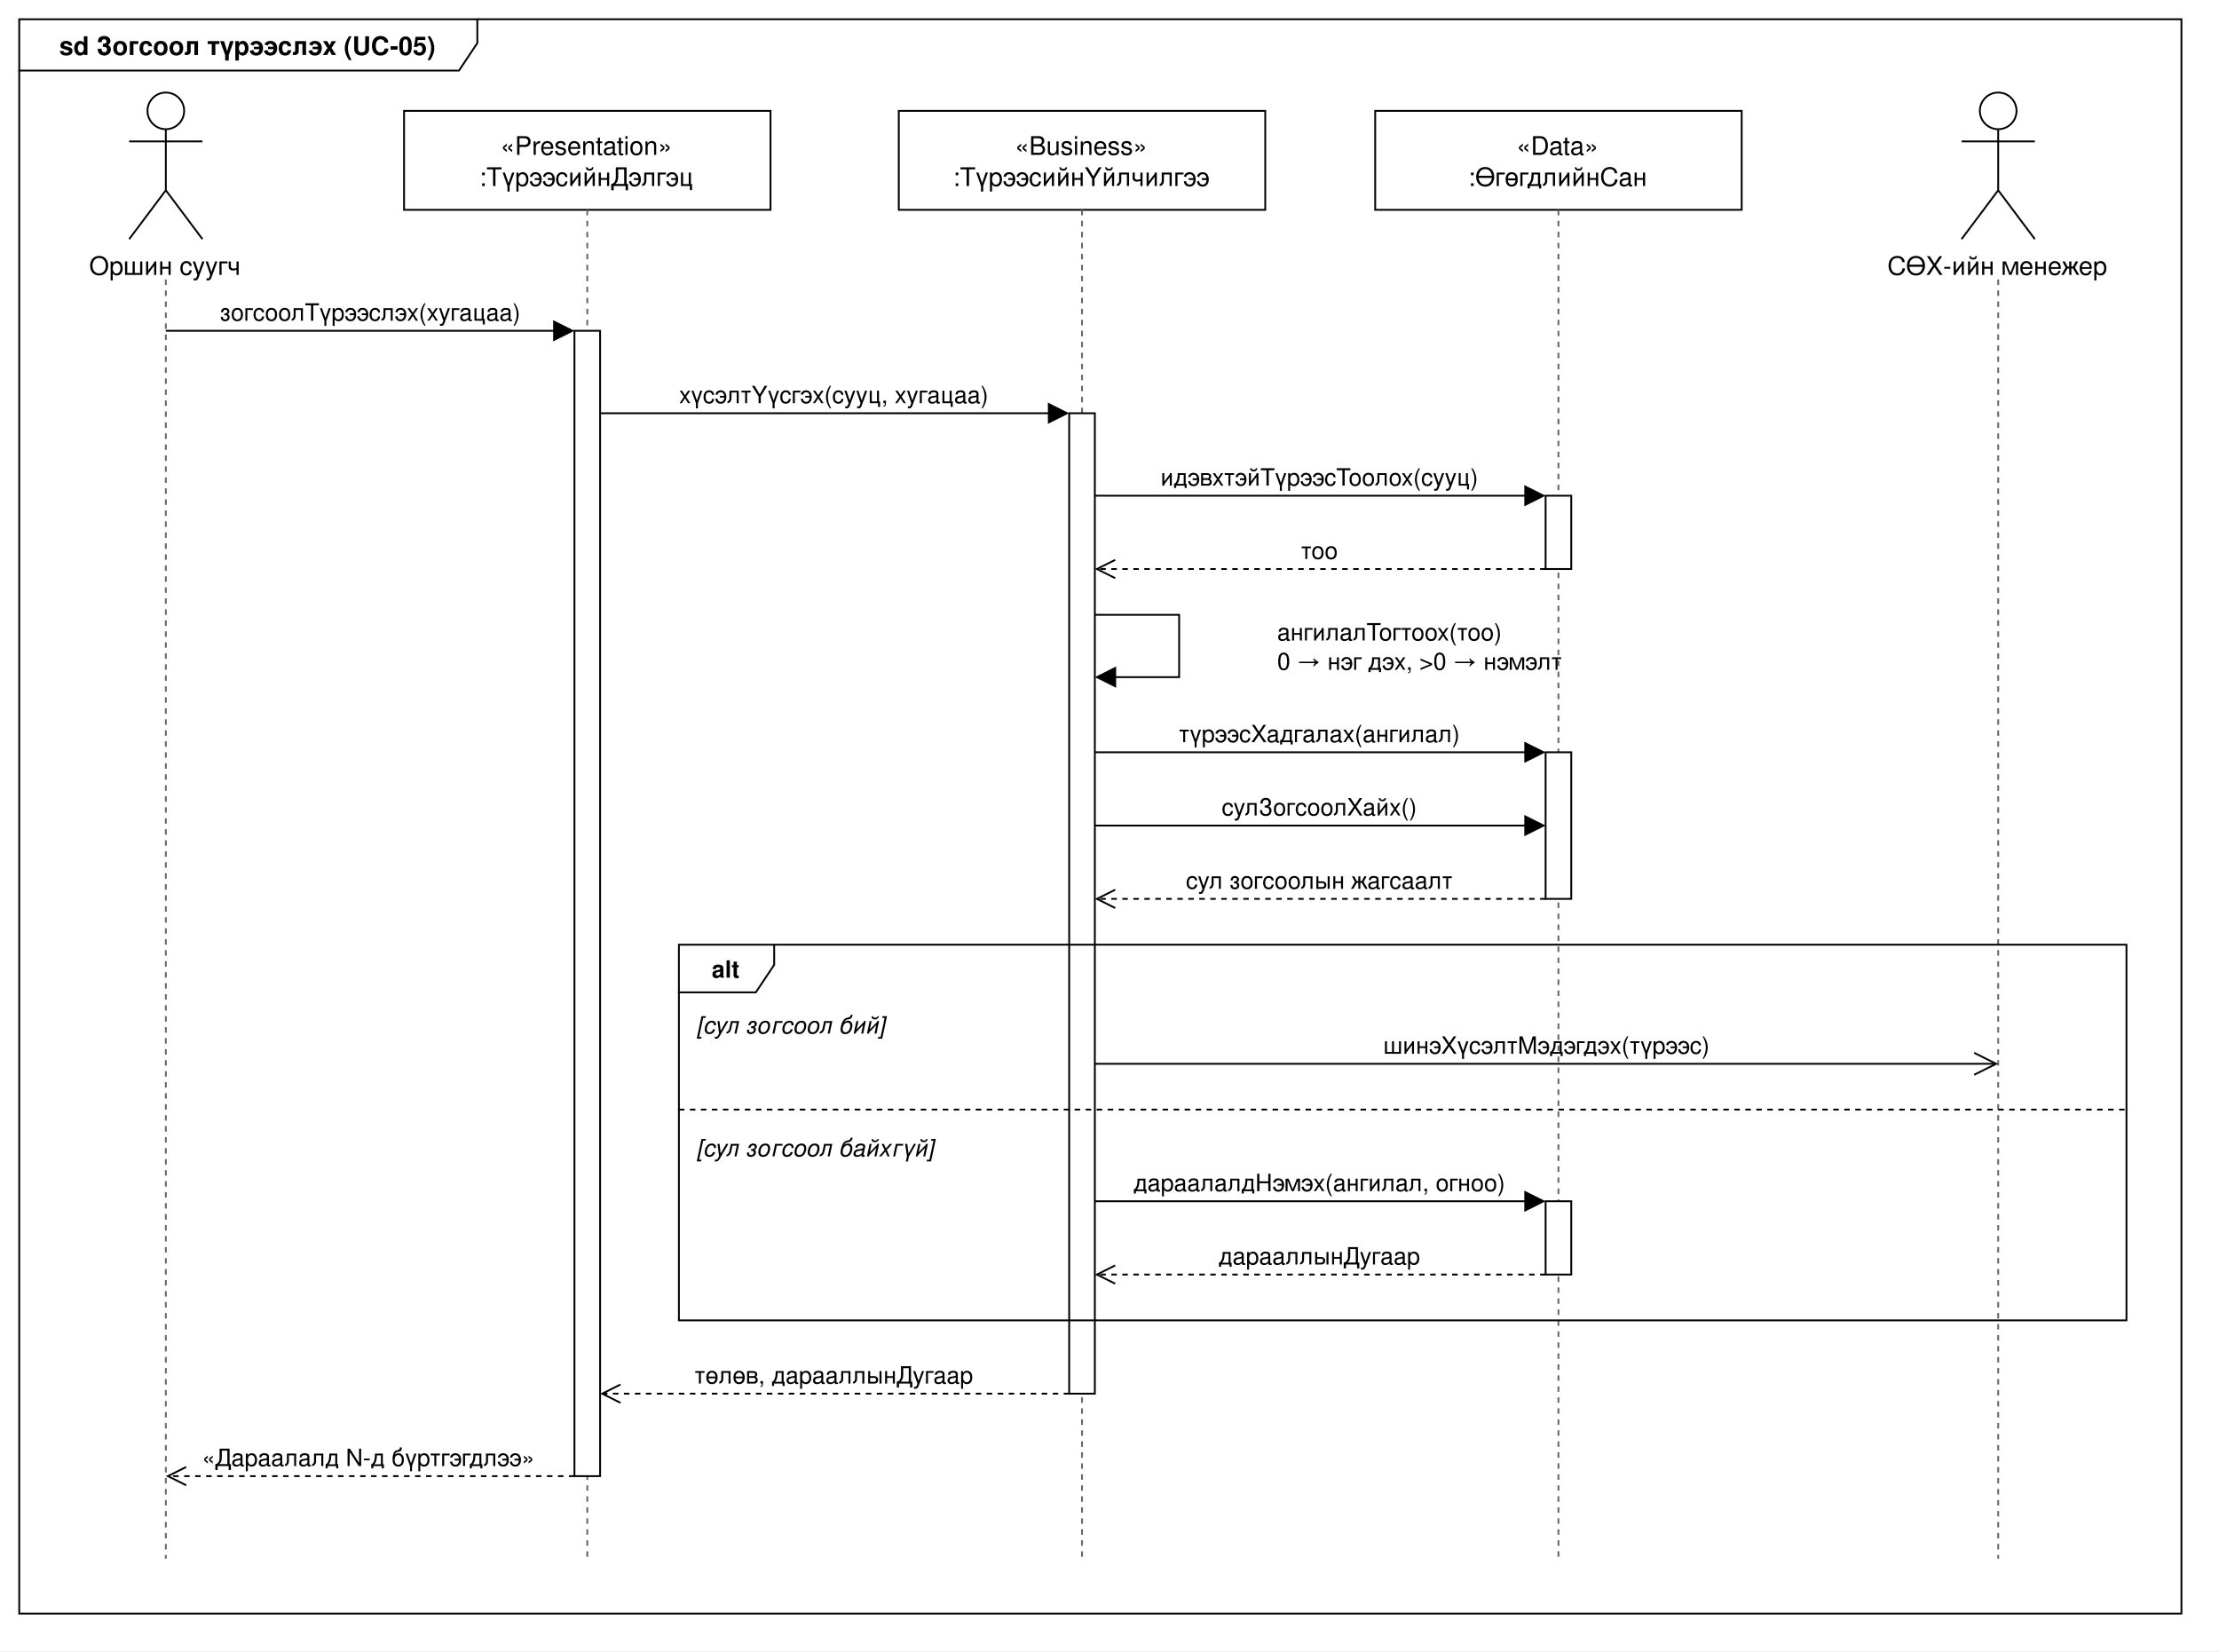
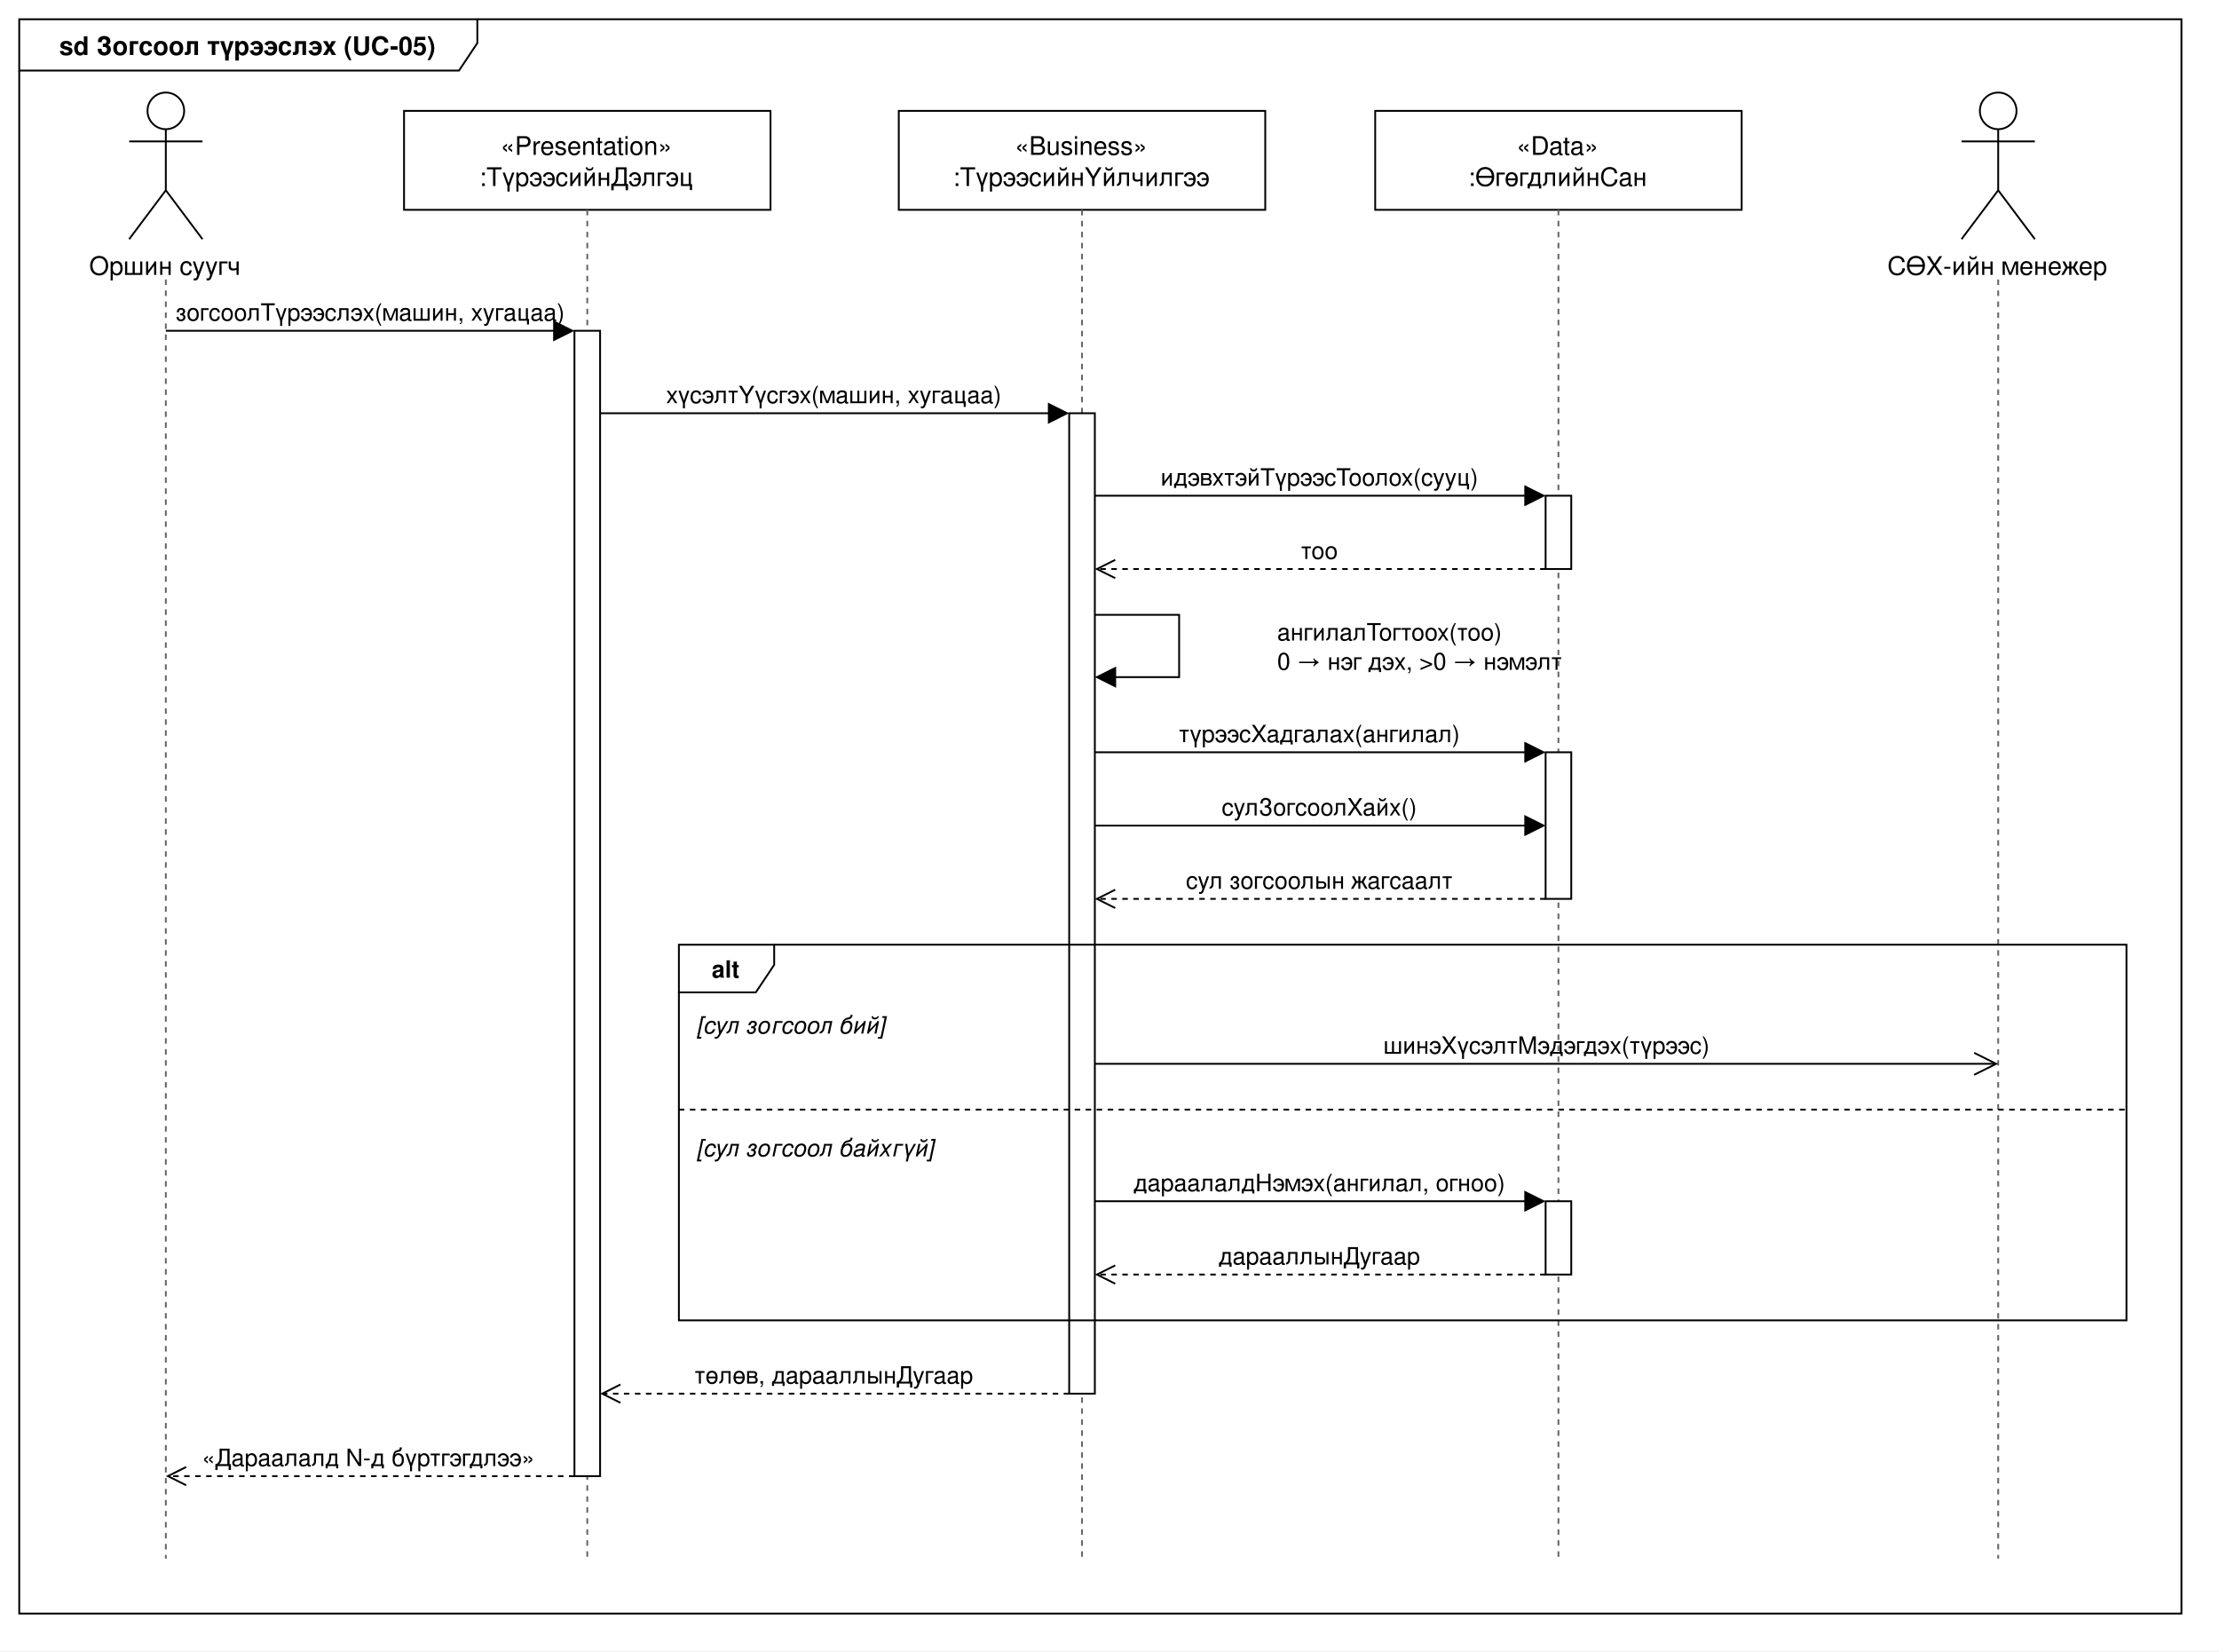
<svg xmlns="http://www.w3.org/2000/svg" width="1211" height="901" viewBox="0 0 1211 901">
  <rect width="100%" height="100%" fill="#ffffff" />
  <g transformOrigin="0 0" transform="scale(1,1)translate(-10,-10)">
    <g />
    <g>
      <g transform="translate(0.5,0.5)" style="visibility: visible;">
        <path d="M 20 20 L 270 20 L 270 33 L 260 48 L 20 48 Z" fill="none" stroke="white" stroke-miterlimit="10" pointer-events="stroke" style="" visibility="hidden" stroke-width="9" />
        <path d="M 20 20 L 270 20 L 270 33 L 260 48 L 20 48 Z" fill="none" stroke="#000000" stroke-miterlimit="10" pointer-events="all" style="" />
        <path d="M 270 20 L 1200 20 L 1200 890 L 20 890 L 20 48" fill="none" stroke="white" stroke-miterlimit="10" pointer-events="stroke" style="" visibility="hidden" stroke-width="9" />
        <path d="M 270 20 L 1200 20 L 1200 890 L 20 890 L 20 48" fill="none" stroke="#000000" stroke-miterlimit="10" pointer-events="all" style="" />
      </g>
      <g style="">
        <g fill="#000000" font-family="Helvetica" font-weight="bold" text-anchor="middle" font-size="14px" style="">
          <text x="145" y="40">sd Зогсоол түрээслэх (UC-05)</text>
        </g>
      </g>
      <g transform="translate(0.5,0.5)" style="visibility: visible;">
        <ellipse cx="100" cy="70" rx="10" ry="10" fill="#ffffff" stroke="#000000" pointer-events="all" style=" " />
        <path d="M 100 80 L 100 113.33 M 100 86.67 L 80 86.67 M 100 86.67 L 120 86.67 M 100 113.33 L 80 140 M 100 113.33 L 120 140" fill="none" stroke="white" stroke-miterlimit="10" pointer-events="stroke" style="" visibility="hidden" stroke-width="9" />
        <path d="M 100 80 L 100 113.33 M 100 86.67 L 80 86.67 M 100 86.67 L 120 86.67 M 100 113.33 L 80 140 M 100 113.33 L 120 140" fill="none" stroke="#000000" stroke-miterlimit="10" pointer-events="all" style="" />
      </g>
      <g style="">
        <g fill="#000000" font-family="Helvetica" text-anchor="middle" font-size="14px" style="">
          <text x="100" y="160">Оршин суугч</text>
        </g>
      </g>
      <g transform="translate(0.5,0.5)" style="visibility: visible;">
        <path d="M 100 162 L 100 860" fill="none" stroke="white" stroke-miterlimit="10" pointer-events="stroke" style="" visibility="hidden" stroke-width="9" />
        <path d="M 100 162 L 100 860" fill="none" stroke="#666666" stroke-miterlimit="10" stroke-dasharray="3 3" pointer-events="stroke" style="" />
      </g>
      <g transform="translate(0.5,0.5)" style="visibility: visible;">
        <rect x="230" y="70" width="200" height="54" fill="#ffffff" stroke="#000000" pointer-events="all" style=" " />
      </g>
      <g style="">
        <g fill="#000000" font-family="Helvetica" text-anchor="middle" font-size="14px" style="">
          <text x="330" y="94.5">«Presentation»</text>
          <text x="330" y="111.5">:ТүрээсийнДэлгэц</text>
        </g>
      </g>
      <g transform="translate(0.5,0.5)" style="visibility: visible;">
        <path d="M 330 124 L 330 860" fill="none" stroke="white" stroke-miterlimit="10" pointer-events="stroke" style="" visibility="hidden" stroke-width="9" />
        <path d="M 330 124 L 330 860" fill="none" stroke="#666666" stroke-miterlimit="10" stroke-dasharray="3 3" pointer-events="stroke" style="" />
      </g>
      <g transform="translate(0.5,0.5)" style="visibility: visible;">
        <rect x="500" y="70" width="200" height="54" fill="#ffffff" stroke="#000000" pointer-events="all" style=" " />
      </g>
      <g style="">
        <g fill="#000000" font-family="Helvetica" text-anchor="middle" font-size="14px" style="">
          <text x="600" y="94.5">«Business»</text>
          <text x="600" y="111.5">:ТүрээсийнҮйлчилгээ</text>
        </g>
      </g>
      <g transform="translate(0.5,0.5)" style="visibility: visible;">
        <path d="M 600 124 L 600 860" fill="none" stroke="white" stroke-miterlimit="10" pointer-events="stroke" style="" visibility="hidden" stroke-width="9" />
        <path d="M 600 124 L 600 860" fill="none" stroke="#666666" stroke-miterlimit="10" stroke-dasharray="3 3" pointer-events="stroke" style="" />
      </g>
      <g transform="translate(0.5,0.5)" style="visibility: visible;">
        <rect x="760" y="70" width="200" height="54" fill="#ffffff" stroke="#000000" pointer-events="all" style=" " />
      </g>
      <g style="">
        <g fill="#000000" font-family="Helvetica" text-anchor="middle" font-size="14px" style="">
          <text x="860" y="94.5">«Data»</text>
          <text x="860" y="111.5">:ӨгөгдлийнСан</text>
        </g>
      </g>
      <g transform="translate(0.5,0.5)" style="visibility: visible;">
        <path d="M 860 124 L 860 860" fill="none" stroke="white" stroke-miterlimit="10" pointer-events="stroke" style="" visibility="hidden" stroke-width="9" />
        <path d="M 860 124 L 860 860" fill="none" stroke="#666666" stroke-miterlimit="10" stroke-dasharray="3 3" pointer-events="stroke" style="" />
      </g>
      <g transform="translate(0.5,0.5)" style="visibility: visible;">
        <ellipse cx="1100" cy="70" rx="10" ry="10" fill="#ffffff" stroke="#000000" pointer-events="all" style=" " />
        <path d="M 1100 80 L 1100 113.33 M 1100 86.67 L 1080 86.67 M 1100 86.67 L 1120 86.67 M 1100 113.33 L 1080 140 M 1100 113.33 L 1120 140" fill="none" stroke="white" stroke-miterlimit="10" pointer-events="stroke" style="" visibility="hidden" stroke-width="9" />
        <path d="M 1100 80 L 1100 113.33 M 1100 86.67 L 1080 86.67 M 1100 86.67 L 1120 86.67 M 1100 113.33 L 1080 140 M 1100 113.33 L 1120 140" fill="none" stroke="#000000" stroke-miterlimit="10" pointer-events="all" style="" />
      </g>
      <g style="">
        <g fill="#000000" font-family="Helvetica" text-anchor="middle" font-size="14px" style="">
          <text x="1100" y="160">СӨХ-ийн менежер</text>
        </g>
      </g>
      <g transform="translate(0.5,0.5)" style="visibility: visible;">
        <path d="M 1100 162 L 1100 860" fill="none" stroke="white" stroke-miterlimit="10" pointer-events="stroke" style="" visibility="hidden" stroke-width="9" />
        <path d="M 1100 162 L 1100 860" fill="none" stroke="#666666" stroke-miterlimit="10" stroke-dasharray="3 3" pointer-events="stroke" style="" />
      </g>
      <g transform="translate(0.5,0.5)" style="visibility: visible;">
        <rect x="323" y="190" width="14" height="625" fill="#ffffff" stroke="#000000" pointer-events="all" style=" " />
      </g>
      <g transform="translate(0.5,0.5)" style="visibility: visible;">
        <rect x="593" y="235" width="14" height="535" fill="#ffffff" stroke="#000000" pointer-events="all" style=" " />
      </g>
      <g transform="translate(0.5,0.5)" style="visibility: visible;">
        <rect x="853" y="280" width="14" height="40" fill="#ffffff" stroke="#000000" pointer-events="all" style=" " />
      </g>
      <g transform="translate(0.5,0.5)" style="visibility: visible;">
        <rect x="853" y="420" width="14" height="80" fill="#ffffff" stroke="#000000" pointer-events="all" style=" " />
      </g>
      <g transform="translate(0.5,0.5)" style="visibility: visible;">
        <rect x="853" y="665" width="14" height="40" fill="#ffffff" stroke="#000000" pointer-events="all" style=" " />
      </g>
      <g transform="translate(0.5,0.5)" style="visibility: visible;">
        <path d="M 100 190 L 311.88 190" fill="none" stroke="white" stroke-miterlimit="10" pointer-events="stroke" style="" visibility="hidden" stroke-width="9" />
        <path d="M 100 190 L 311.88 190" fill="none" stroke="#000000" stroke-miterlimit="10" pointer-events="stroke" style="" />
        <path d="M 321.88 190 L 311.88 195 L 311.88 185 Z" fill="#000000" stroke="#000000" stroke-miterlimit="10" pointer-events="all" style=" " />
      </g>
      <g style="">
        <g fill="#000000" font-family="Helvetica" text-anchor="middle" font-size="13px" style="">
-           <text x="212" y="185">зогсоолТүрээслэх(хугацаа)</text>
+           <text x="212" y="185">зогсоолТүрээслэх(машин, хугацаа)</text>
        </g>
      </g>
      <g transform="translate(0.5,0.5)" style="visibility: visible;">
        <path d="M 337 235 L 581.88 235" fill="none" stroke="white" stroke-miterlimit="10" pointer-events="stroke" style="" visibility="hidden" stroke-width="9" />
        <path d="M 337 235 L 581.88 235" fill="none" stroke="#000000" stroke-miterlimit="10" pointer-events="stroke" style="" />
        <path d="M 591.88 235 L 581.88 240 L 581.88 230 Z" fill="#000000" stroke="#000000" stroke-miterlimit="10" pointer-events="all" style=" " />
      </g>
      <g style="">
        <g fill="#000000" font-family="Helvetica" text-anchor="middle" font-size="13px" style="">
-           <text x="465" y="230">хүсэлтҮүсгэх(сууц, хугацаа)</text>
+           <text x="465" y="230">хүсэлтҮүсгэх(машин, хугацаа)</text>
        </g>
      </g>
      <g transform="translate(0.5,0.5)" style="visibility: visible;">
        <path d="M 607 280 L 841.88 280" fill="none" stroke="white" stroke-miterlimit="10" pointer-events="stroke" style="" visibility="hidden" stroke-width="9" />
        <path d="M 607 280 L 841.88 280" fill="none" stroke="#000000" stroke-miterlimit="10" pointer-events="stroke" style="" />
        <path d="M 851.88 280 L 841.88 285 L 841.88 275 Z" fill="#000000" stroke="#000000" stroke-miterlimit="10" pointer-events="all" style=" " />
      </g>
      <g style="">
        <g fill="#000000" font-family="Helvetica" text-anchor="middle" font-size="13px" style="">
          <text x="730" y="275">идэвхтэйТүрээсТоолох(сууц)</text>
        </g>
      </g>
      <g transform="translate(0.5,0.5)" style="visibility: visible;">
        <path d="M 853 320 L 609.24 320" fill="none" stroke="white" stroke-miterlimit="10" pointer-events="stroke" style="" visibility="hidden" stroke-width="9" />
        <path d="M 853 320 L 609.24 320" fill="none" stroke="#000000" stroke-miterlimit="10" stroke-dasharray="3 3" pointer-events="stroke" style="" />
        <path d="M 618.12 315 L 608.12 320 L 618.12 325" fill="none" stroke="white" stroke-miterlimit="10" pointer-events="stroke" style="" visibility="hidden" stroke-width="9" />
        <path d="M 618.12 315 L 608.12 320 L 618.12 325" fill="none" stroke="#000000" stroke-miterlimit="10" pointer-events="all" style="" />
      </g>
      <g style="">
        <g fill="#000000" font-family="Helvetica" text-anchor="middle" font-size="13px" style="">
          <text x="730" y="315">тоо</text>
        </g>
      </g>
      <g transform="translate(0.5,0.5)" style="visibility: visible;">
        <path d="M 607 345 L 653 345 L 653 379 L 618.12 379" fill="none" stroke="white" stroke-miterlimit="10" pointer-events="stroke" style="" visibility="hidden" stroke-width="9" />
        <path d="M 607 345 L 653 345 L 653 379 L 618.12 379" fill="none" stroke="#000000" stroke-miterlimit="10" pointer-events="stroke" style="" />
        <path d="M 608.12 379 L 618.12 374 L 618.12 384 Z" fill="#000000" stroke="#000000" stroke-miterlimit="10" pointer-events="all" style=" " />
      </g>
      <g style="">
        <g fill="#000000" font-family="Helvetica" text-anchor="start" font-size="13px" style="">
          <text x="707" y="359.5">ангилалТогтоох(тоо)</text>
          <text x="707" y="375.5">0 → нэг дэх, &gt;0 → нэмэлт</text>
        </g>
      </g>
      <g transform="translate(0.5,0.5)" style="visibility: visible;">
        <path d="M 607 420 L 841.88 420" fill="none" stroke="white" stroke-miterlimit="10" pointer-events="stroke" style="" visibility="hidden" stroke-width="9" />
        <path d="M 607 420 L 841.88 420" fill="none" stroke="#000000" stroke-miterlimit="10" pointer-events="stroke" style="" />
        <path d="M 851.88 420 L 841.88 425 L 841.88 415 Z" fill="#000000" stroke="#000000" stroke-miterlimit="10" pointer-events="all" style=" " />
      </g>
      <g style="">
        <g fill="#000000" font-family="Helvetica" text-anchor="middle" font-size="13px" style="">
          <text x="730" y="415">түрээсХадгалах(ангилал)</text>
        </g>
      </g>
      <g transform="translate(0.5,0.5)" style="visibility: visible;">
        <path d="M 607 460 L 841.88 460" fill="none" stroke="white" stroke-miterlimit="10" pointer-events="stroke" style="" visibility="hidden" stroke-width="9" />
        <path d="M 607 460 L 841.88 460" fill="none" stroke="#000000" stroke-miterlimit="10" pointer-events="stroke" style="" />
        <path d="M 851.88 460 L 841.88 465 L 841.88 455 Z" fill="#000000" stroke="#000000" stroke-miterlimit="10" pointer-events="all" style=" " />
      </g>
      <g style="">
        <g fill="#000000" font-family="Helvetica" text-anchor="middle" font-size="13px" style="">
          <text x="730" y="455">сулЗогсоолХайх()</text>
        </g>
      </g>
      <g transform="translate(0.5,0.5)" style="visibility: visible;">
        <path d="M 853 500 L 609.24 500" fill="none" stroke="white" stroke-miterlimit="10" pointer-events="stroke" style="" visibility="hidden" stroke-width="9" />
        <path d="M 853 500 L 609.24 500" fill="none" stroke="#000000" stroke-miterlimit="10" stroke-dasharray="3 3" pointer-events="stroke" style="" />
        <path d="M 618.12 495 L 608.12 500 L 618.12 505" fill="none" stroke="white" stroke-miterlimit="10" pointer-events="stroke" style="" visibility="hidden" stroke-width="9" />
        <path d="M 618.12 495 L 608.12 500 L 618.12 505" fill="none" stroke="#000000" stroke-miterlimit="10" pointer-events="all" style="" />
      </g>
      <g style="">
        <g fill="#000000" font-family="Helvetica" text-anchor="middle" font-size="13px" style="">
          <text x="730" y="495">сул зогсоолын жагсаалт</text>
        </g>
      </g>
      <g transform="translate(0.5,0.5)" style="visibility: visible;">
        <path d="M 380 525 L 432 525 L 432 536 L 422 551 L 380 551 Z" fill="none" stroke="white" stroke-miterlimit="10" pointer-events="stroke" style="" visibility="hidden" stroke-width="9" />
        <path d="M 380 525 L 432 525 L 432 536 L 422 551 L 380 551 Z" fill="none" stroke="#000000" stroke-miterlimit="10" pointer-events="all" style="" />
        <path d="M 432 525 L 1170 525 L 1170 730 L 380 730 L 380 551" fill="none" stroke="white" stroke-miterlimit="10" pointer-events="stroke" style="" visibility="hidden" stroke-width="9" />
        <path d="M 432 525 L 1170 525 L 1170 730 L 380 730 L 380 551" fill="none" stroke="#000000" stroke-miterlimit="10" pointer-events="all" style="" />
      </g>
      <g style="">
        <g fill="#000000" font-family="Helvetica" font-weight="bold" text-anchor="middle" font-size="13px" style="">
          <text x="406" y="543.5">alt</text>
        </g>
      </g>
      <g transform="translate(0.5,0.5)" style="visibility: visible;">
        <rect x="388" y="555" width="10" height="20" fill="none" stroke="white" pointer-events="stroke" visibility="hidden" stroke-width="9" />
        <rect x="388" y="555" width="10" height="20" fill="none" stroke="none" pointer-events="all" />
      </g>
      <g style="">
        <g fill="#000000" font-family="Helvetica" font-style="italic" text-anchor="start" font-size="13px" style="">
          <text x="390" y="574">[сул зогсоол бий]</text>
        </g>
      </g>
      <g transform="translate(0.5,0.5)" style="visibility: visible;">
        <rect x="388" y="622" width="10" height="20" fill="none" stroke="white" pointer-events="stroke" visibility="hidden" stroke-width="9" />
        <rect x="388" y="622" width="10" height="20" fill="none" stroke="none" pointer-events="all" />
      </g>
      <g style="">
        <g fill="#000000" font-family="Helvetica" font-style="italic" text-anchor="start" font-size="13px" style="">
          <text x="390" y="641">[сул зогсоол байхгүй]</text>
        </g>
      </g>
      <g transform="translate(0.5,0.5)" style="visibility: visible;">
        <path d="M 380 615 L 1170 615" fill="none" stroke="white" stroke-miterlimit="10" pointer-events="stroke" style="" visibility="hidden" stroke-width="9" />
        <path d="M 380 615 L 1170 615" fill="none" stroke="#000000" stroke-miterlimit="10" stroke-dasharray="3 3" pointer-events="stroke" style="" />
      </g>
      <g transform="translate(0.5,0.5)" style="visibility: visible;">
        <path d="M 607 590 L 1097.76 590" fill="none" stroke="white" stroke-miterlimit="10" pointer-events="stroke" style="" visibility="hidden" stroke-width="9" />
        <path d="M 607 590 L 1097.76 590" fill="none" stroke="#000000" stroke-miterlimit="10" pointer-events="stroke" style="" />
        <path d="M 1086.88 596 L 1098.88 590 L 1086.88 584" fill="none" stroke="white" stroke-miterlimit="10" pointer-events="stroke" style="" visibility="hidden" stroke-width="9" />
        <path d="M 1086.88 596 L 1098.88 590 L 1086.88 584" fill="none" stroke="#000000" stroke-miterlimit="10" pointer-events="all" style="" />
      </g>
      <g style="">
        <g fill="#000000" font-family="Helvetica" text-anchor="middle" font-size="13px" style="">
          <text x="854" y="585">шинэХүсэлтМэдэгдэх(түрээс)</text>
        </g>
      </g>
      <g transform="translate(0.5,0.5)" style="visibility: visible;">
        <path d="M 607 665 L 841.88 665" fill="none" stroke="white" stroke-miterlimit="10" pointer-events="stroke" style="" visibility="hidden" stroke-width="9" />
        <path d="M 607 665 L 841.88 665" fill="none" stroke="#000000" stroke-miterlimit="10" pointer-events="stroke" style="" />
        <path d="M 851.88 665 L 841.88 670 L 841.88 660 Z" fill="#000000" stroke="#000000" stroke-miterlimit="10" pointer-events="all" style=" " />
      </g>
      <g style="">
        <g fill="#000000" font-family="Helvetica" text-anchor="middle" font-size="13px" style="">
          <text x="730" y="660">дараалалдНэмэх(ангилал, огноо)</text>
        </g>
      </g>
      <g transform="translate(0.5,0.5)" style="visibility: visible;">
        <path d="M 853 705 L 609.24 705" fill="none" stroke="white" stroke-miterlimit="10" pointer-events="stroke" style="" visibility="hidden" stroke-width="9" />
        <path d="M 853 705 L 609.24 705" fill="none" stroke="#000000" stroke-miterlimit="10" stroke-dasharray="3 3" pointer-events="stroke" style="" />
        <path d="M 618.12 700 L 608.12 705 L 618.12 710" fill="none" stroke="white" stroke-miterlimit="10" pointer-events="stroke" style="" visibility="hidden" stroke-width="9" />
        <path d="M 618.12 700 L 608.12 705 L 618.12 710" fill="none" stroke="#000000" stroke-miterlimit="10" pointer-events="all" style="" />
      </g>
      <g style="">
        <g fill="#000000" font-family="Helvetica" text-anchor="middle" font-size="13px" style="">
          <text x="730" y="700">дарааллынДугаар</text>
        </g>
      </g>
      <g transform="translate(0.5,0.5)" style="visibility: visible;">
        <path d="M 593 770 L 339.24 770" fill="none" stroke="white" stroke-miterlimit="10" pointer-events="stroke" style="" visibility="hidden" stroke-width="9" />
        <path d="M 593 770 L 339.24 770" fill="none" stroke="#000000" stroke-miterlimit="10" stroke-dasharray="3 3" pointer-events="stroke" style="" />
        <path d="M 348.12 765 L 338.12 770 L 348.12 775" fill="none" stroke="white" stroke-miterlimit="10" pointer-events="stroke" style="" visibility="hidden" stroke-width="9" />
        <path d="M 348.12 765 L 338.12 770 L 348.12 775" fill="none" stroke="#000000" stroke-miterlimit="10" pointer-events="all" style="" />
      </g>
      <g style="">
        <g fill="#000000" font-family="Helvetica" text-anchor="middle" font-size="13px" style="">
          <text x="465" y="765">төлөв, дарааллынДугаар</text>
        </g>
      </g>
      <g transform="translate(0.5,0.5)" style="visibility: visible;">
        <path d="M 323 815 L 102.24 815" fill="none" stroke="white" stroke-miterlimit="10" pointer-events="stroke" style="" visibility="hidden" stroke-width="9" />
        <path d="M 323 815 L 102.24 815" fill="none" stroke="#000000" stroke-miterlimit="10" stroke-dasharray="3 3" pointer-events="stroke" style="" />
        <path d="M 111.12 810 L 101.12 815 L 111.12 820" fill="none" stroke="white" stroke-miterlimit="10" pointer-events="stroke" style="" visibility="hidden" stroke-width="9" />
        <path d="M 111.12 810 L 101.12 815 L 111.12 820" fill="none" stroke="#000000" stroke-miterlimit="10" pointer-events="all" style="" />
      </g>
      <g style="">
        <g fill="#000000" font-family="Helvetica" text-anchor="middle" font-size="13px" style="">
          <text x="211" y="810">«Дараалалд N-д бүртгэгдлээ»</text>
        </g>
      </g>
    </g>
    <g />
    <g />
  </g>
</svg>
